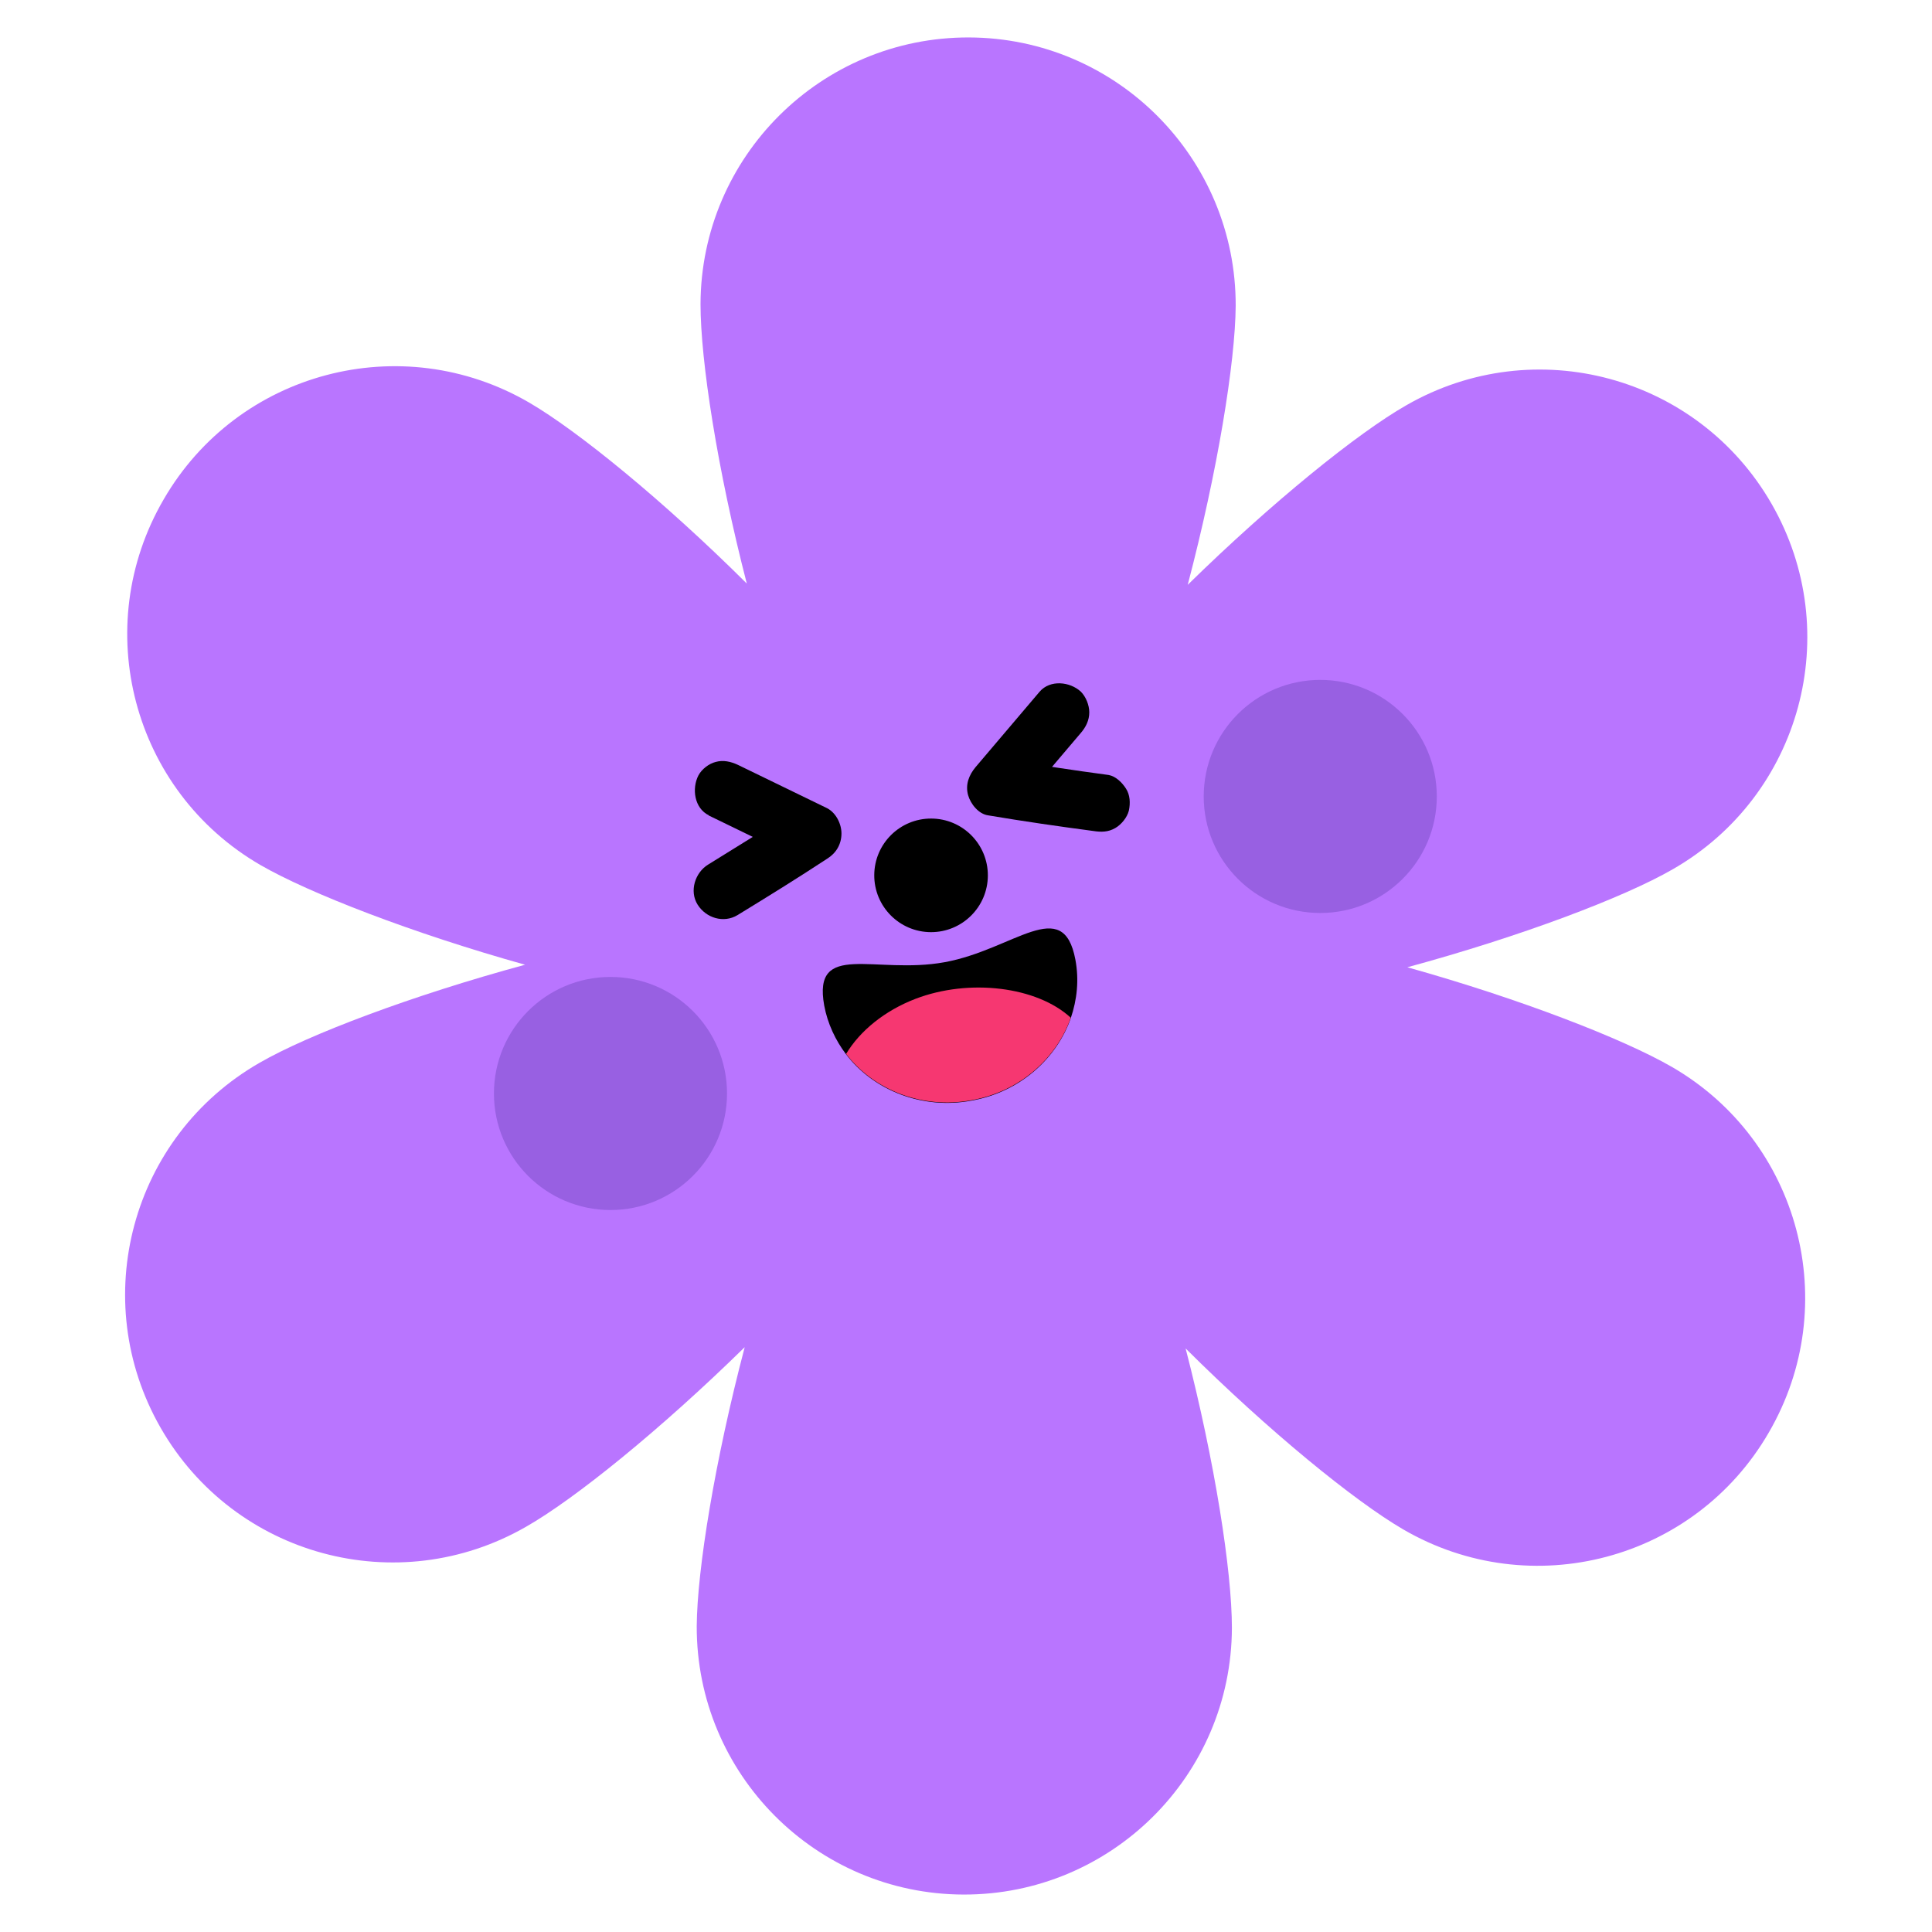
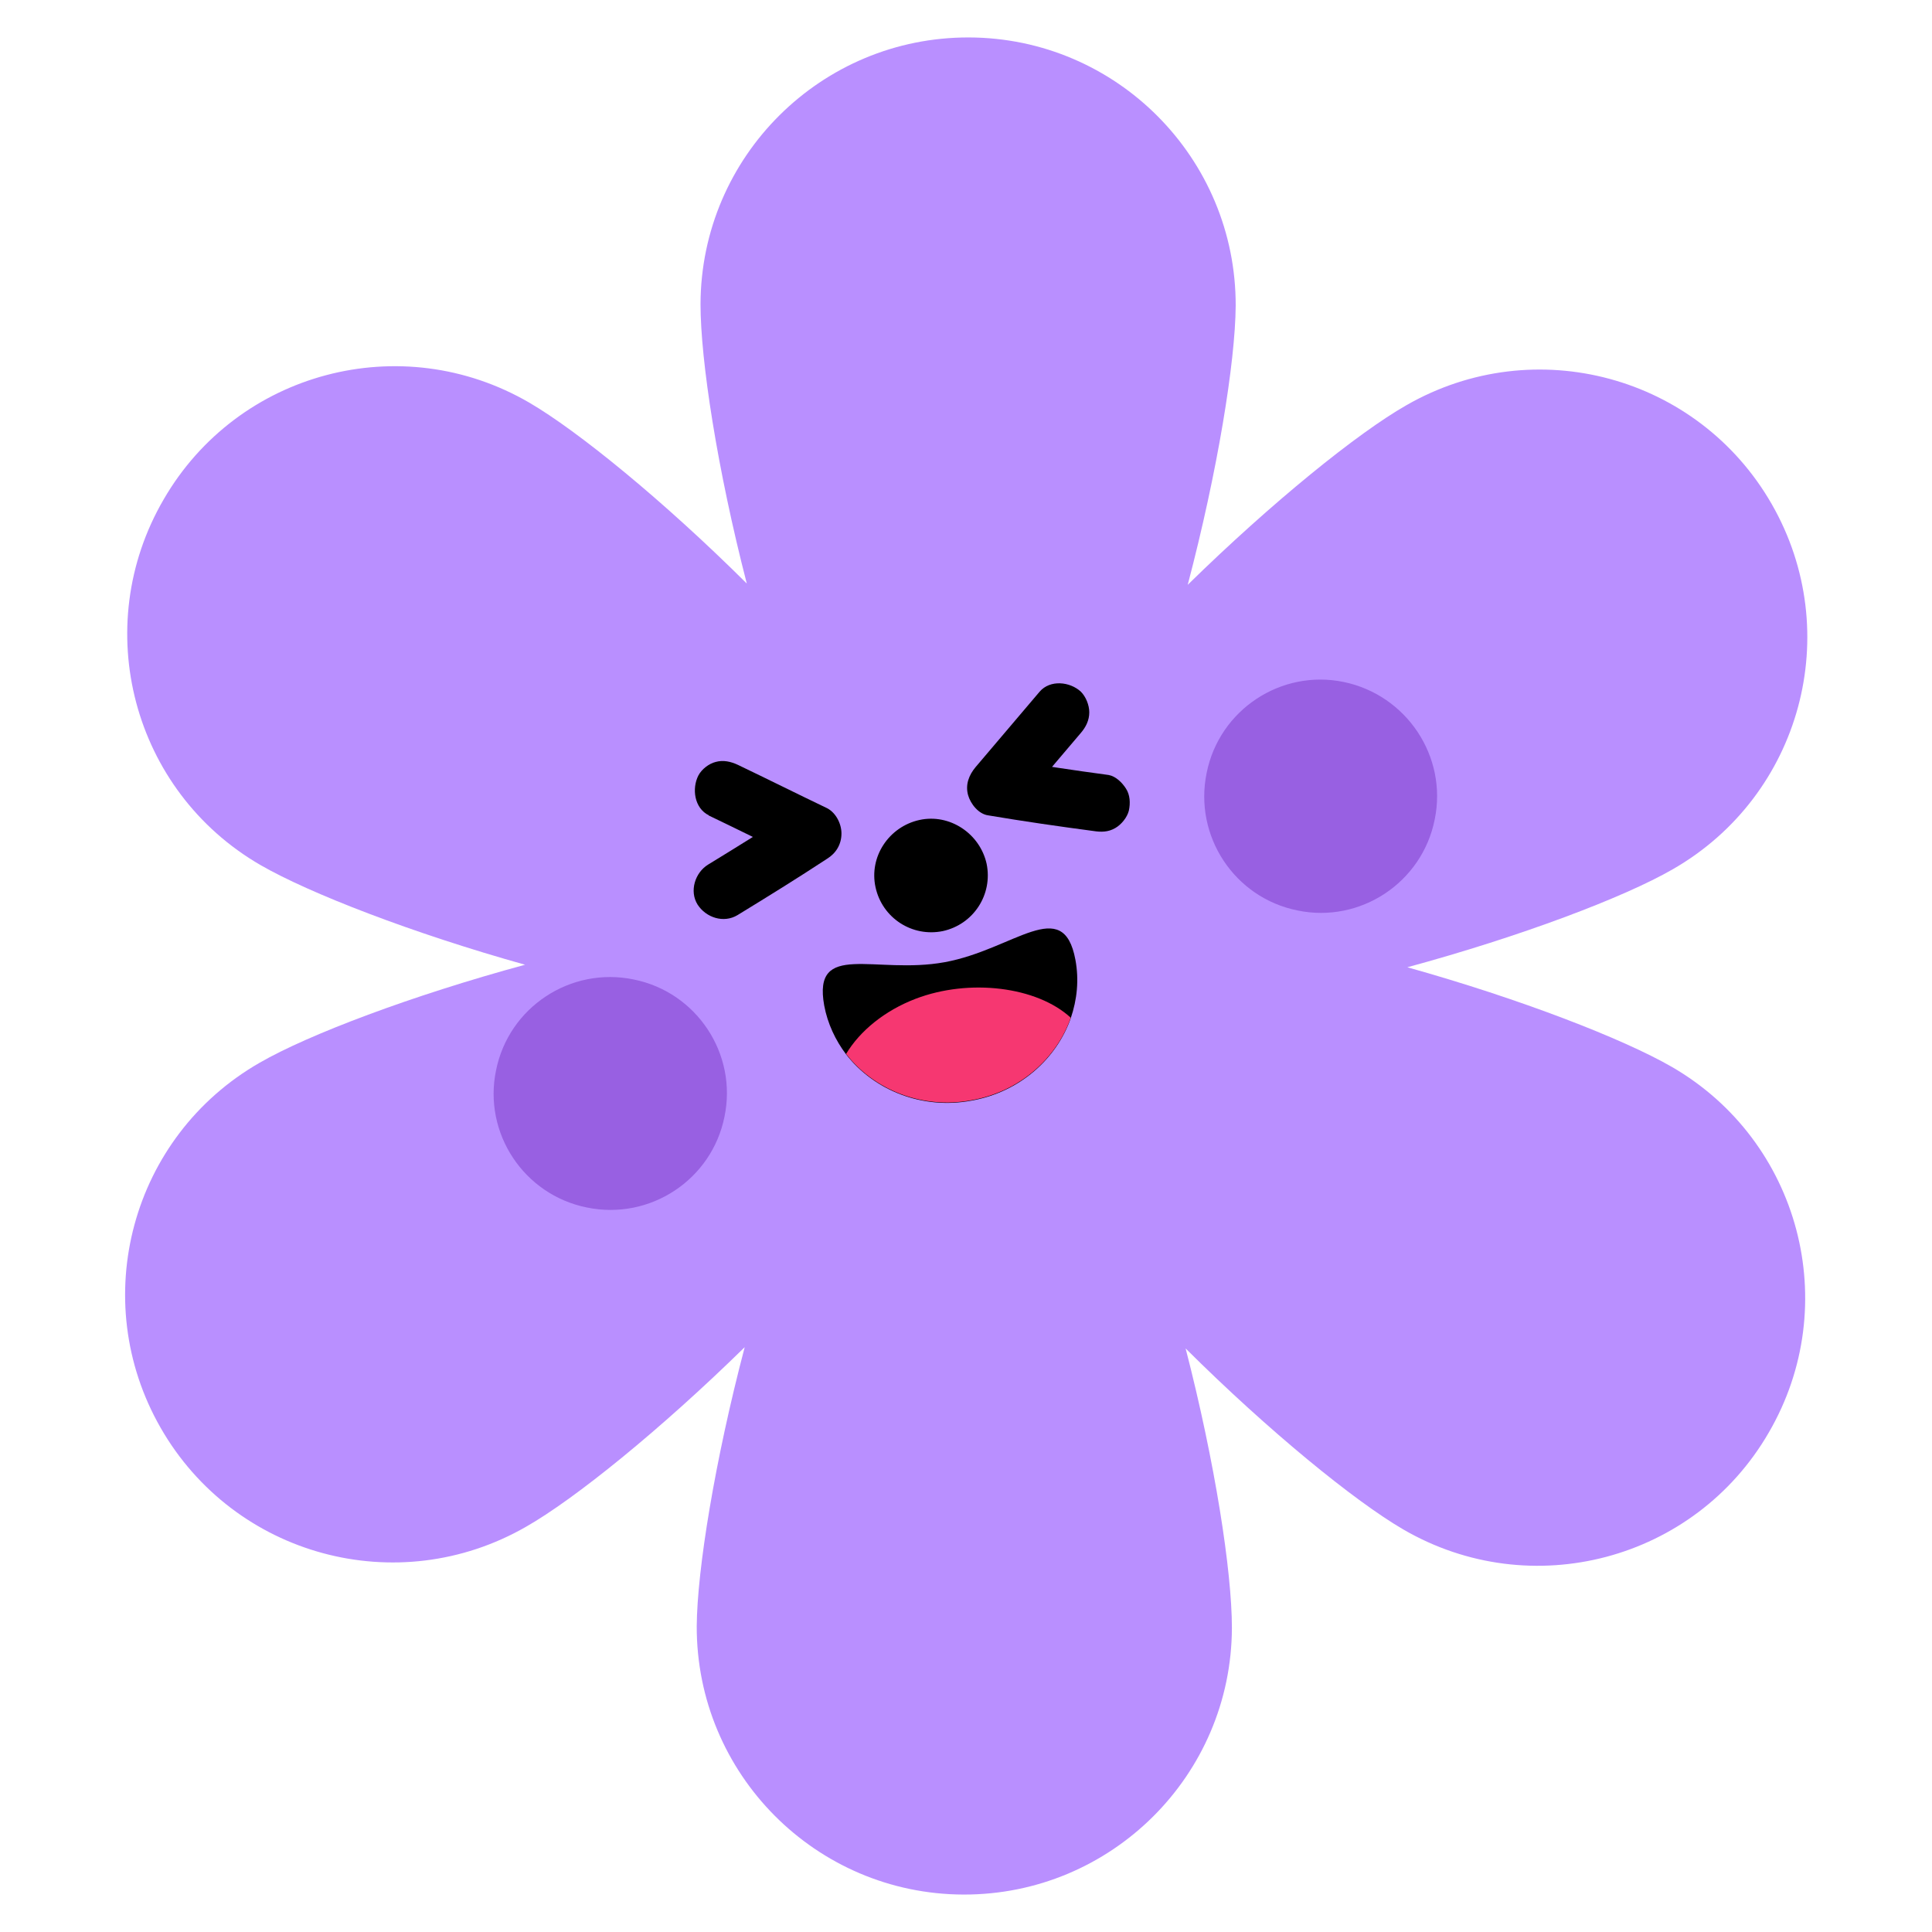
<svg xmlns="http://www.w3.org/2000/svg" id="a" viewBox="0 0 45.92 45.92">
  <defs>
-     <style>.b{fill:#f63771;}.c{fill:#9860e2;}.d{fill:#b975ff;}</style>
+     <style>.b{fill:#f63771;}.c{fill:#9860e2;}.d{fill:#b98fff;}</style>
  </defs>
  <g>
-     <path class="d" d="M39.74,25.36c-1.16-.67-3.61-1.62-6.29-2.37,2.69-.73,5.15-1.66,6.31-2.33,3.05-1.75,4.1-5.63,2.35-8.68-1.75-3.05-5.63-4.1-8.68-2.35-1.16,.66-3.2,2.31-5.2,4.27,.71-2.7,1.13-5.29,1.14-6.63,.01-3.51-2.83-6.37-6.34-6.38s-6.37,2.83-6.38,6.34c0,1.34,.4,3.93,1.1,6.64-1.98-1.97-4.02-3.63-5.17-4.3-3.04-1.77-6.93-.74-8.69,2.3-1.77,3.04-.74,6.93,2.3,8.69,1.16,.67,3.61,1.62,6.29,2.37-2.69,.73-5.15,1.66-6.31,2.33-3.05,1.75-4.1,5.63-2.35,8.68,1.75,3.05,5.63,4.1,8.68,2.35,1.16-.66,3.2-2.31,5.2-4.27-.71,2.7-1.13,5.29-1.14,6.63-.01,3.51,2.83,6.37,6.34,6.38s6.37-2.83,6.38-6.34c0-1.34-.4-3.93-1.1-6.64,1.98,1.97,4.02,3.63,5.17,4.3,3.04,1.77,6.93,.74,8.69-2.3,1.77-3.04,.74-6.93-2.3-8.69Z" />
-     <circle cx="22.13" cy="20.81" r="1.35" transform="translate(1.25 42.87) rotate(-89.82)" />
-     <path d="M16.84,19.38l2.12,1.03v-1.2c-.7,.46-1.42,.9-2.13,1.34-.31,.19-.45,.63-.25,.95s.62,.45,.95,.25c.72-.44,1.43-.88,2.13-1.34,.21-.13,.34-.34,.34-.6,0-.23-.13-.49-.34-.6l-2.12-1.03c-.17-.08-.35-.12-.53-.07-.16,.04-.33,.17-.41,.32-.16,.31-.1,.78,.25,.95h0Z" />
-     <path d="M24.71,16.44l-1.52,1.79c-.16,.19-.25,.42-.18,.67,.06,.21,.25,.45,.48,.48,.83,.14,1.66,.26,2.49,.37,.19,.03,.36,.03,.53-.07,.14-.08,.28-.25,.32-.41,.04-.18,.03-.38-.07-.53-.09-.14-.24-.29-.41-.32-.83-.11-1.66-.24-2.49-.37l.31,1.16,1.52-1.79c.12-.14,.2-.3,.2-.49,0-.17-.08-.37-.2-.49-.26-.24-.73-.29-.98,0h0Z" />
+     <path class="d" d="M39.74,25.36c-1.16-.67-3.61-1.62-6.29-2.37,2.69-.73,5.15-1.66,6.31-2.33,3.05-1.75,4.1-5.63,2.35-8.68-1.75-3.05-5.63-4.1-8.68-2.35-1.16,.66-3.2,2.31-5.2,4.27,.71-2.7,1.13-5.29,1.14-6.63,.01-3.51-2.83-6.37-6.34-6.38-3.51-.01-6.37,2.83-6.38,6.34,0,1.34,.4,3.93,1.1,6.64-1.98-1.97-4.02-3.63-5.17-4.3-3.04-1.77-6.93-.74-8.69,2.3-1.77,3.04-.74,6.93,2.3,8.69,1.16,.67,3.61,1.62,6.29,2.37-2.69,.73-5.15,1.66-6.31,2.33-3.05,1.75-4.1,5.63-2.35,8.68s5.63,4.1,8.68,2.35c1.16-.66,3.2-2.31,5.2-4.27-.71,2.7-1.13,5.29-1.14,6.63-.01,3.51,2.83,6.37,6.34,6.38,3.51,.01,6.37-2.83,6.38-6.34,0-1.34-.4-3.93-1.1-6.64,1.98,1.97,4.02,3.63,5.17,4.3,3.04,1.77,6.93,.74,8.69-2.3,1.77-3.04,.74-6.93-2.3-8.69Z" />
+     <path d="M23.45,20.53c.15,.73-.31,1.44-1.04,1.6-.73,.15-1.44-.31-1.6-1.04s.32-1.44,1.04-1.6,1.44,.32,1.6,1.04Z" />
+     <path d="M16.84,19.38c.71,.34,1.41,.69,2.12,1.03v-1.2c-.7,.46-1.41,.9-2.13,1.34-.31,.19-.45,.63-.25,.95,.2,.31,.62,.45,.95,.25,.72-.44,1.43-.88,2.13-1.34,.21-.13,.34-.34,.34-.6,0-.23-.13-.49-.34-.6-.71-.34-1.41-.69-2.12-1.03-.17-.08-.35-.12-.53-.07-.16,.04-.33,.17-.41,.32-.16,.31-.1,.78,.25,.95h0Z" />
+     <path d="M24.71,16.44c-.51,.6-1.02,1.2-1.52,1.79-.16,.19-.25,.42-.18,.67,.06,.21,.25,.45,.48,.48,.83,.14,1.66,.26,2.49,.37,.19,.03,.36,.03,.53-.07,.14-.08,.28-.25,.32-.41,.04-.18,.03-.38-.07-.53-.09-.14-.24-.29-.41-.32-.83-.11-1.66-.24-2.49-.37,.1,.39,.2,.77,.31,1.16,.51-.6,1.02-1.2,1.52-1.79,.12-.14,.2-.3,.2-.49,0-.17-.08-.37-.2-.49-.26-.24-.73-.29-.98,0h0Z" />
    <g>
-       <path d="M25.56,22.81c.09,.48,.04,.95-.11,1.39-.34,.97-1.22,1.76-2.36,1.96-1.18,.22-2.33-.25-2.98-1.1-.25-.33-.44-.73-.52-1.16-.28-1.55,1.21-.73,2.86-1.03s2.82-1.61,3.11-.06Z" />
-       <path class="b" d="M25.45,24.19c-.34,.97-1.22,1.76-2.36,1.96-1.18,.22-2.33-.25-2.98-1.1,.33-.55,.92-1.03,1.65-1.31,1.28-.49,2.89-.29,3.69,.45Z" />
+       <path d="M25.56,22.81c.09,.48,.04,.95-.11,1.39-.34,.97-1.22,1.76-2.36,1.96-1.18,.22-2.32-.25-2.98-1.1-.25-.33-.44-.73-.52-1.16-.28-1.55,1.21-.73,2.86-1.03s2.82-1.61,3.11-.06Z" />
+       <path class="b" d="M25.45,24.19c-.34,.97-1.22,1.76-2.36,1.96-1.18,.22-2.32-.25-2.98-1.1,.33-.55,.92-1.03,1.65-1.31,1.28-.49,2.89-.29,3.69,.45Z" />
    </g>
  </g>
-   <circle class="c" cx="31.38" cy="18.93" r="2.77" />
-   <circle class="c" cx="14.51" cy="25.99" r="2.77" />
+   <path class="c" d="M34.1,19.48c-.3,1.5-1.77,2.47-3.26,2.16-1.5-.3-2.47-1.77-2.16-3.27,.3-1.5,1.77-2.47,3.26-2.16s2.47,1.77,2.16,3.27Z" />
+   <path class="c" d="M17.22,26.54c-.3,1.5-1.77,2.47-3.27,2.16-1.5-.3-2.47-1.77-2.16-3.26,.3-1.5,1.77-2.47,3.27-2.16,1.5,.3,2.47,1.77,2.16,3.26Z" />
</svg>
